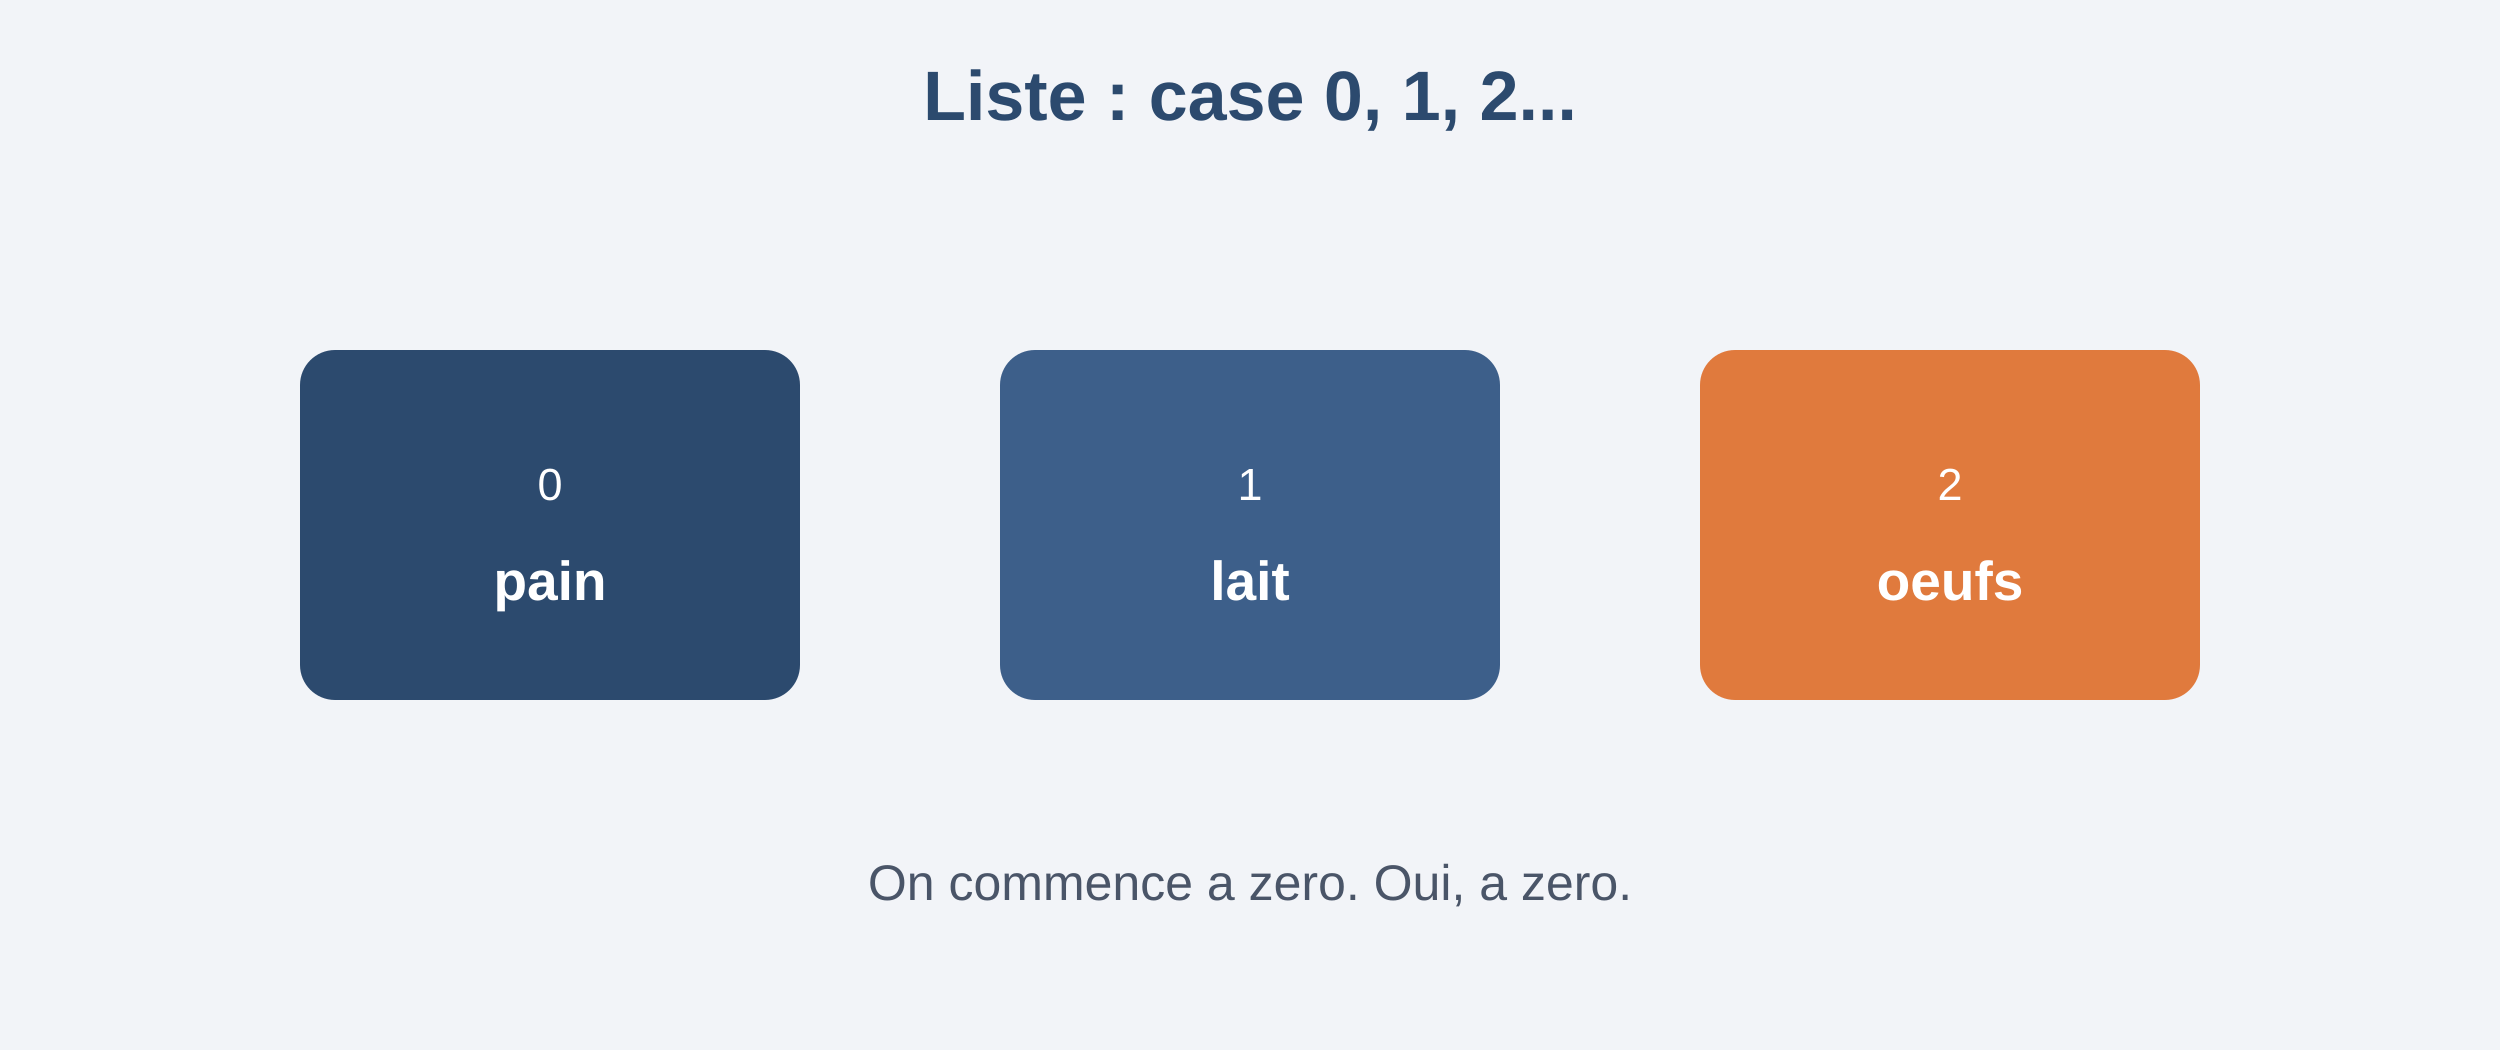
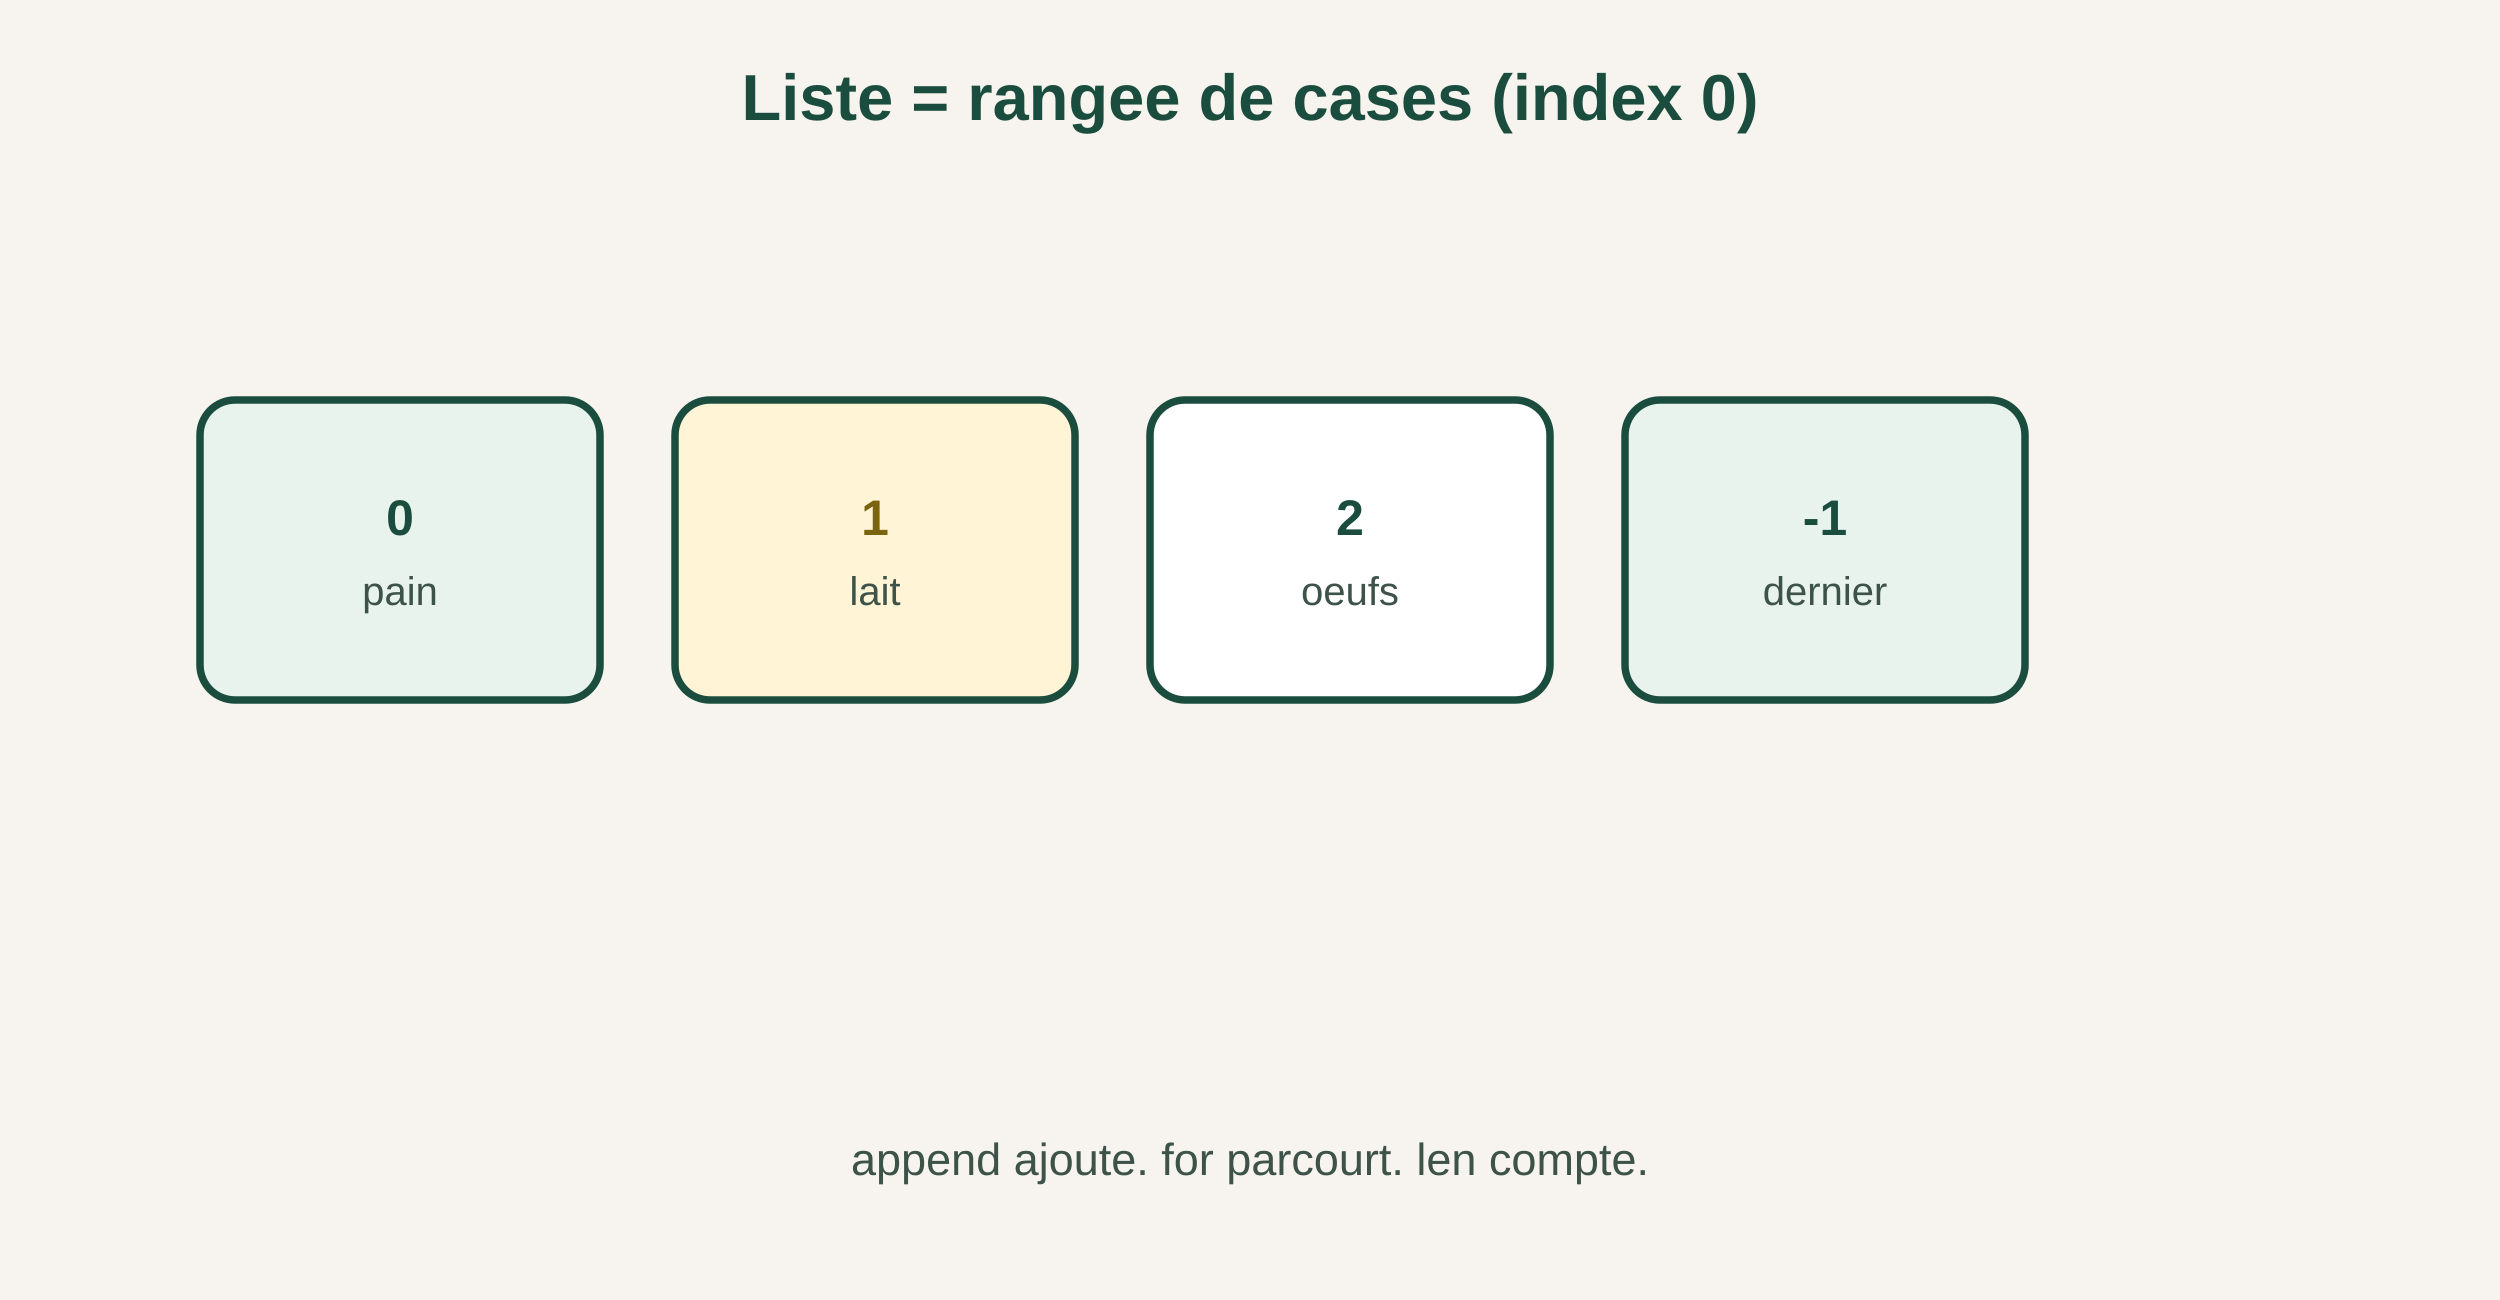
- <svg xmlns="http://www.w3.org/2000/svg" width="1000" height="420" viewBox="0 0 1000 420">
-   <rect width="1000" height="420" fill="#f2f4f8" />
-   <text x="500" y="48" text-anchor="middle" font-family="Segoe UI, Arial, sans-serif" font-size="28" fill="#2c4a6e" font-weight="700">Liste : case 0, 1, 2...</text>
-   <rect x="120" y="140" width="200" height="140" rx="14" fill="#2c4a6e" />
-   <text x="220" y="200" text-anchor="middle" font-family="Segoe UI, Arial, sans-serif" font-size="18" fill="#fff">0</text>
-   <text x="220" y="240" text-anchor="middle" font-family="Segoe UI, Arial, sans-serif" font-size="22" fill="#fff" font-weight="700">pain</text>
-   <rect x="400" y="140" width="200" height="140" rx="14" fill="#3d5f8a" />
-   <text x="500" y="200" text-anchor="middle" font-family="Segoe UI, Arial, sans-serif" font-size="18" fill="#fff">1</text>
-   <text x="500" y="240" text-anchor="middle" font-family="Segoe UI, Arial, sans-serif" font-size="22" fill="#fff" font-weight="700">lait</text>
-   <rect x="680" y="140" width="200" height="140" rx="14" fill="#e07a3d" />
-   <text x="780" y="200" text-anchor="middle" font-family="Segoe UI, Arial, sans-serif" font-size="18" fill="#fff">2</text>
-   <text x="780" y="240" text-anchor="middle" font-family="Segoe UI, Arial, sans-serif" font-size="22" fill="#fff" font-weight="700">oeufs</text>
-   <text x="500" y="360" text-anchor="middle" font-family="Segoe UI, Arial, sans-serif" font-size="20" fill="#4a5568">On commence a zero. Oui, a zero.</text>
+ <svg xmlns="http://www.w3.org/2000/svg" width="1000" height="520" viewBox="0 0 1000 520">
+   <rect width="1000" height="520" fill="#f7f4ef" />
+   <text x="500" y="48" text-anchor="middle" font-family="Segoe UI, Arial, sans-serif" font-size="26" fill="#1a4d3e" font-weight="700">Liste = rangee de cases (index 0)</text>
+   <defs>
+     <marker id="arr" markerWidth="10" markerHeight="10" refX="8" refY="3" orient="auto">
+       <path d="M0,0 L8,3 L0,6 Z" fill="#1a4d3e" />
+     </marker>
+   </defs>
+   <rect x="80" y="160" width="160" height="120" rx="14" fill="#e8f3ee" stroke="#1a4d3e" stroke-width="3" />
+   <text x="160" y="214" text-anchor="middle" font-family="Segoe UI, Arial, sans-serif" font-size="20" fill="#1a4d3e" font-weight="700">0</text>
+   <text x="160" y="242" text-anchor="middle" font-family="Segoe UI, Arial, sans-serif" font-size="16" fill="#3d5248" font-weight="400">pain</text>
+   <rect x="270" y="160" width="160" height="120" rx="14" fill="#fff4d6" stroke="#1a4d3e" stroke-width="3" />
+   <text x="350" y="214" text-anchor="middle" font-family="Segoe UI, Arial, sans-serif" font-size="20" fill="#7a6410" font-weight="700">1</text>
+   <text x="350" y="242" text-anchor="middle" font-family="Segoe UI, Arial, sans-serif" font-size="16" fill="#3d5248" font-weight="400">lait</text>
+   <rect x="460" y="160" width="160" height="120" rx="14" fill="#ffffff" stroke="#1a4d3e" stroke-width="3" />
+   <text x="540" y="214" text-anchor="middle" font-family="Segoe UI, Arial, sans-serif" font-size="20" fill="#1a4d3e" font-weight="700">2</text>
+   <text x="540" y="242" text-anchor="middle" font-family="Segoe UI, Arial, sans-serif" font-size="16" fill="#3d5248" font-weight="400">oeufs</text>
+   <rect x="650" y="160" width="160" height="120" rx="14" fill="#e8f3ee" stroke="#1a4d3e" stroke-width="3" />
+   <text x="730" y="214" text-anchor="middle" font-family="Segoe UI, Arial, sans-serif" font-size="20" fill="#1a4d3e" font-weight="700">-1</text>
+   <text x="730" y="242" text-anchor="middle" font-family="Segoe UI, Arial, sans-serif" font-size="16" fill="#3d5248" font-weight="400">dernier</text>
+   <text x="500" y="470" text-anchor="middle" font-family="Segoe UI, Arial, sans-serif" font-size="18" fill="#3d5248" font-weight="400">append ajoute. for parcourt. len compte.</text>
</svg>
